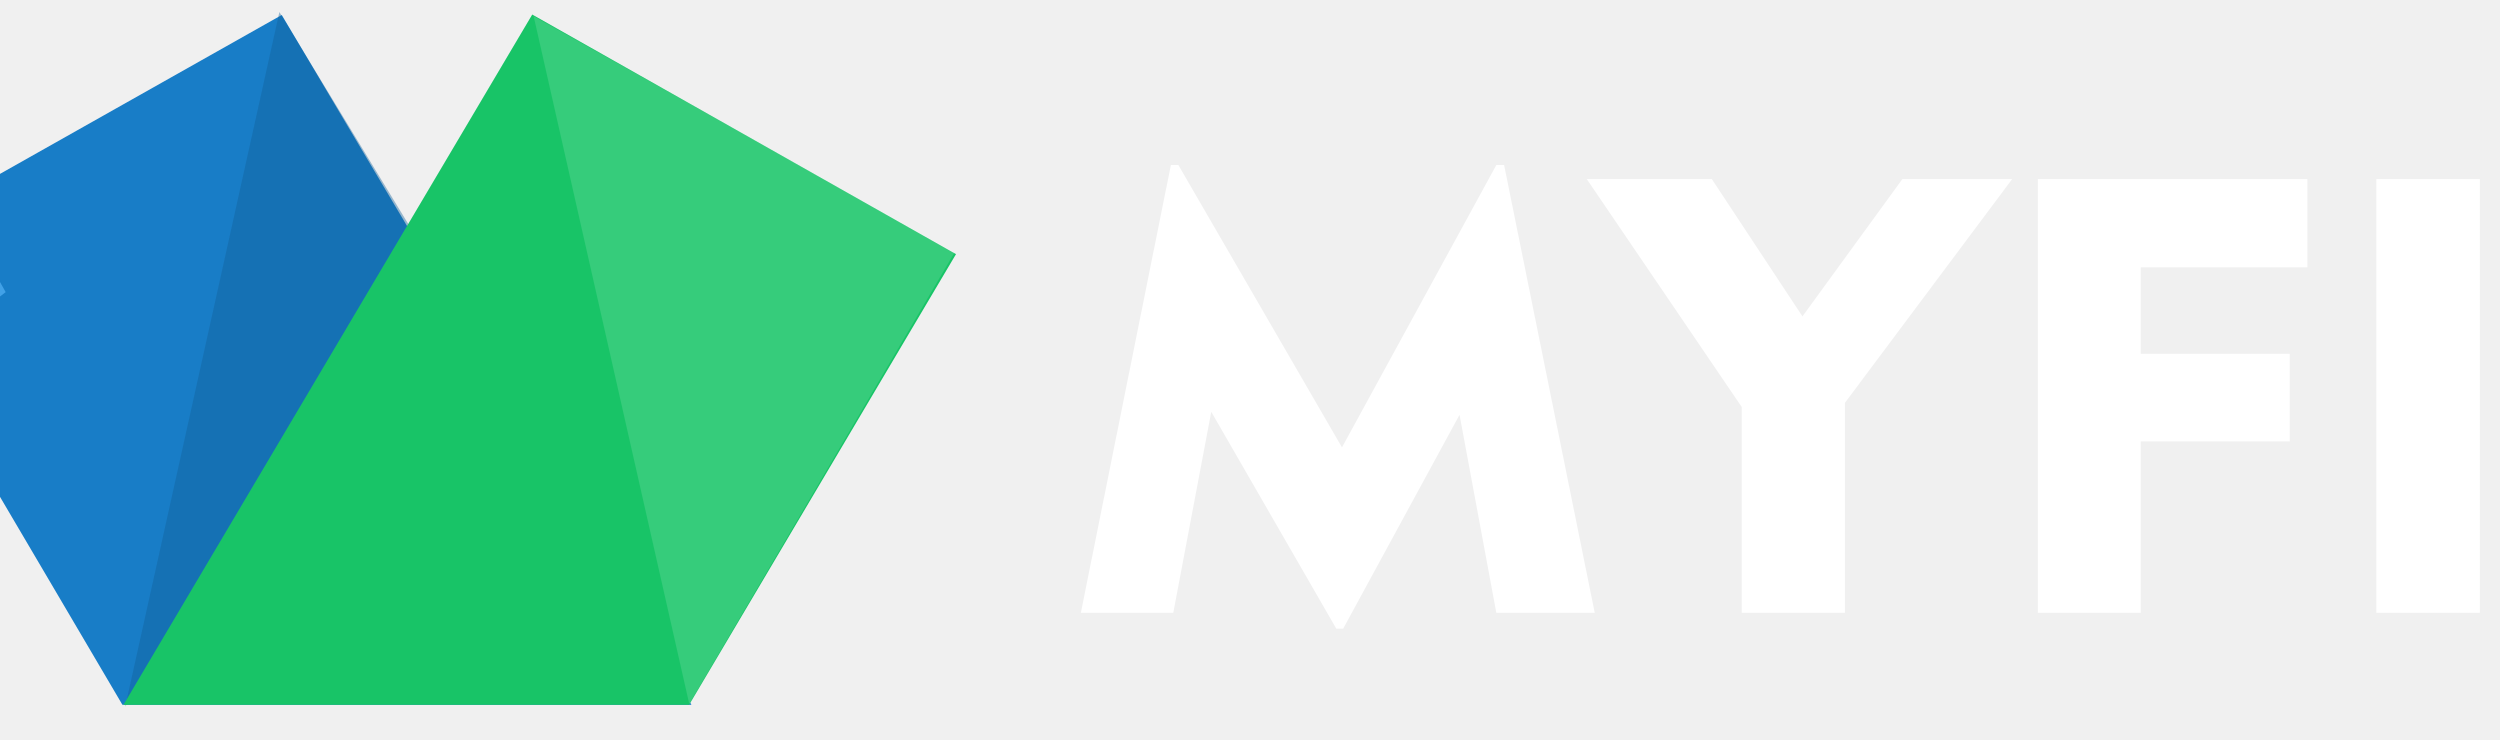
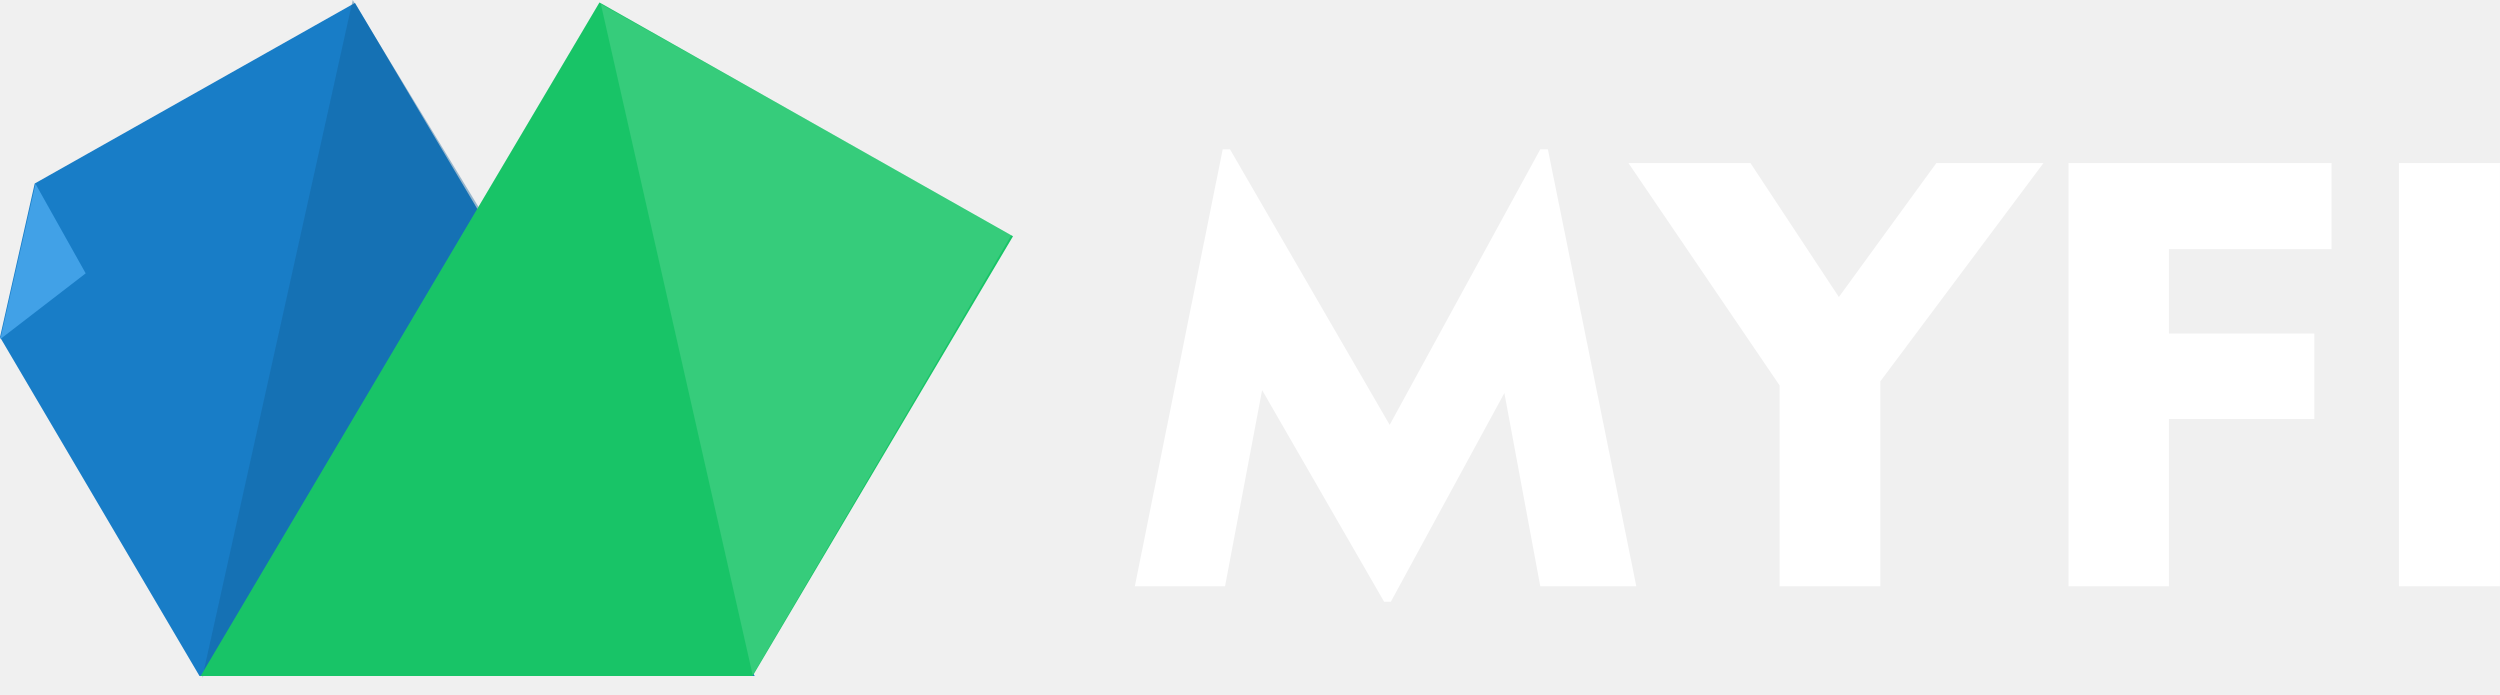
- <svg xmlns="http://www.w3.org/2000/svg" width="115" height="34" viewBox="0 0 115 34" fill="none">
-   <g clip-path="url(#clip0_960_37848)">
-     <path d="M49.719 28.19L53.861 7.591H54.205L61.731 20.58L68.831 7.591H69.189L73.358 28.19H68.831L67.139 19.081L61.786 28.919H61.47L55.718 18.943L53.971 28.19H49.719Z" fill="white" />
-     <path d="M80.12 28.19V18.723L72.992 8.238H78.744L82.913 14.554L87.509 8.238H92.559L84.867 18.53V28.19H80.12Z" fill="white" />
-     <path d="M93.742 28.19V8.238H106.14V12.297H98.475V16.274H105.328V20.305H98.475V28.19H93.742Z" fill="white" />
-     <path d="M109.312 28.19V8.238H114.073V28.19H109.312Z" fill="white" />
-     <path d="M-2.136 9.203L-3.773 16.444L5.631 32.42L31.806 32.42L12.96 0.69L-2.136 9.203Z" fill="#187DC7" />
-     <path d="M-3.766 16.538L-2.104 9.22L0.261 13.438L-3.766 16.538Z" fill="#41A1E7" />
-     <path opacity="0.4" d="M12.852 0.552L18.797 10.331L5.758 32.51L12.852 0.552Z" fill="#125F98" />
-     <path d="M43.976 11.69L24.483 0.669L5.68 32.42H31.701L43.976 11.69Z" fill="#18C467" />
-     <path opacity="0.3" d="M24.547 0.744L43.913 11.609L31.705 32.382L24.547 0.744Z" fill="white" fill-opacity="0.43" />
+ <svg xmlns="http://www.w3.org/2000/svg" width="144" height="40" viewBox="0 0 144 40" fill="none">
+   <g clip-path="url(#clip0_892_8205)">
+     <path d="M65.367 33.77L70.428 8.601H70.848L80.045 24.472L88.72 8.601H89.157L94.252 33.77H88.72L86.652 22.64L80.112 34.661H79.725L72.698 22.471L70.562 33.77H65.367Z" fill="white" />
+     <path d="M102.506 33.77V22.202L93.797 9.391H100.825L105.919 17.108L111.535 9.391H117.705L108.306 21.967V33.77H102.506Z" fill="white" />
+     <path d="M119.148 33.77V9.391H134.297V14.351H124.932V19.21H133.305V24.136H124.932V33.77H119.148Z" fill="white" />
+     <path d="M138.18 33.77V9.391H143.997V33.77H138.18Z" fill="white" />
+     <path d="M2 10.57L0 19.418L11.492 38.939L43.474 38.939L20.447 0.168L2 10.57Z" fill="#187DC7" />
+     <path d="M0.016 19.533L2.046 10.591L4.936 15.745L0.016 19.533Z" fill="#41A1E7" />
+     <path opacity="0.4" d="M20.317 0L27.58 11.949L11.648 39.048L20.317 0Z" fill="#125F98" />
+     <path d="M58.349 13.608L34.529 0.142L11.555 38.939H43.35L58.349 13.608Z" fill="#18C467" />
+     <path opacity="0.3" d="M34.609 0.234L58.273 13.511L43.356 38.892L34.609 0.234Z" fill="white" fill-opacity="0.43" />
  </g>
  <defs>
-     <clipPath id="clip0_960_37848">
-       <rect width="117.851" height="32.469" fill="white" transform="translate(-3.77344 0.552246)" />
+     <clipPath id="clip0_892_8205">
+       <rect width="144" height="39.673" fill="white" />
    </clipPath>
  </defs>
</svg>
